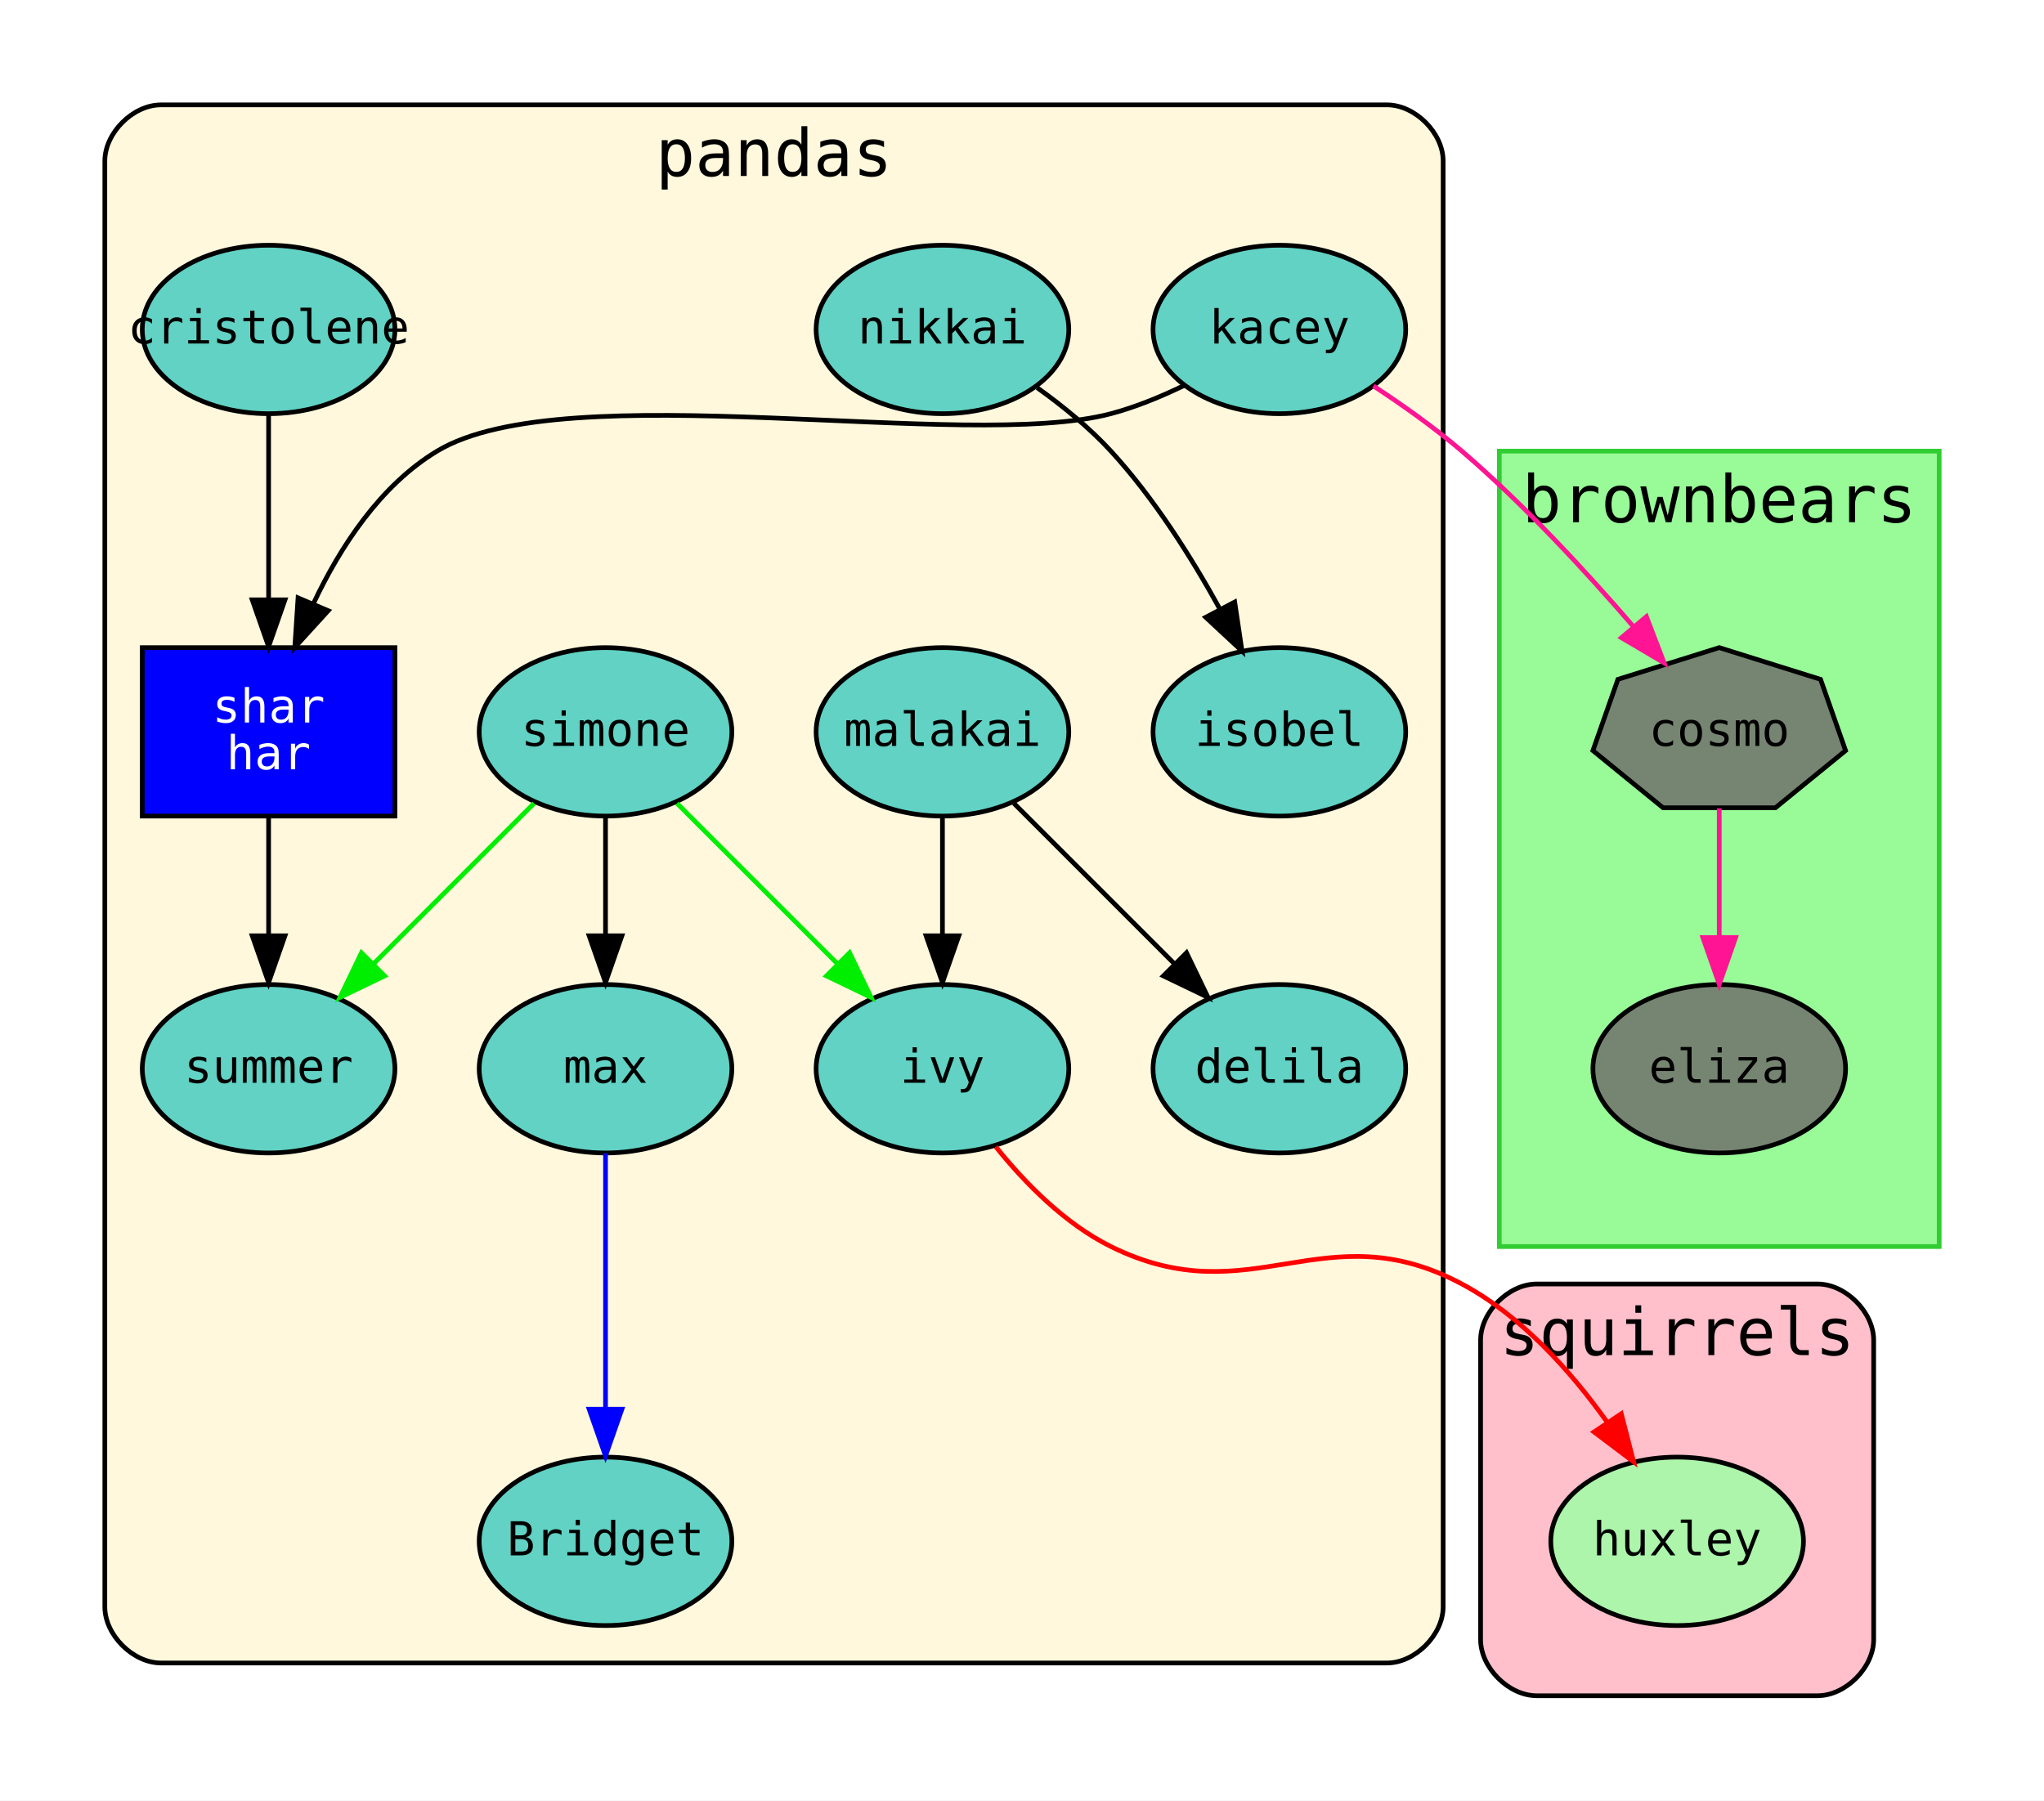
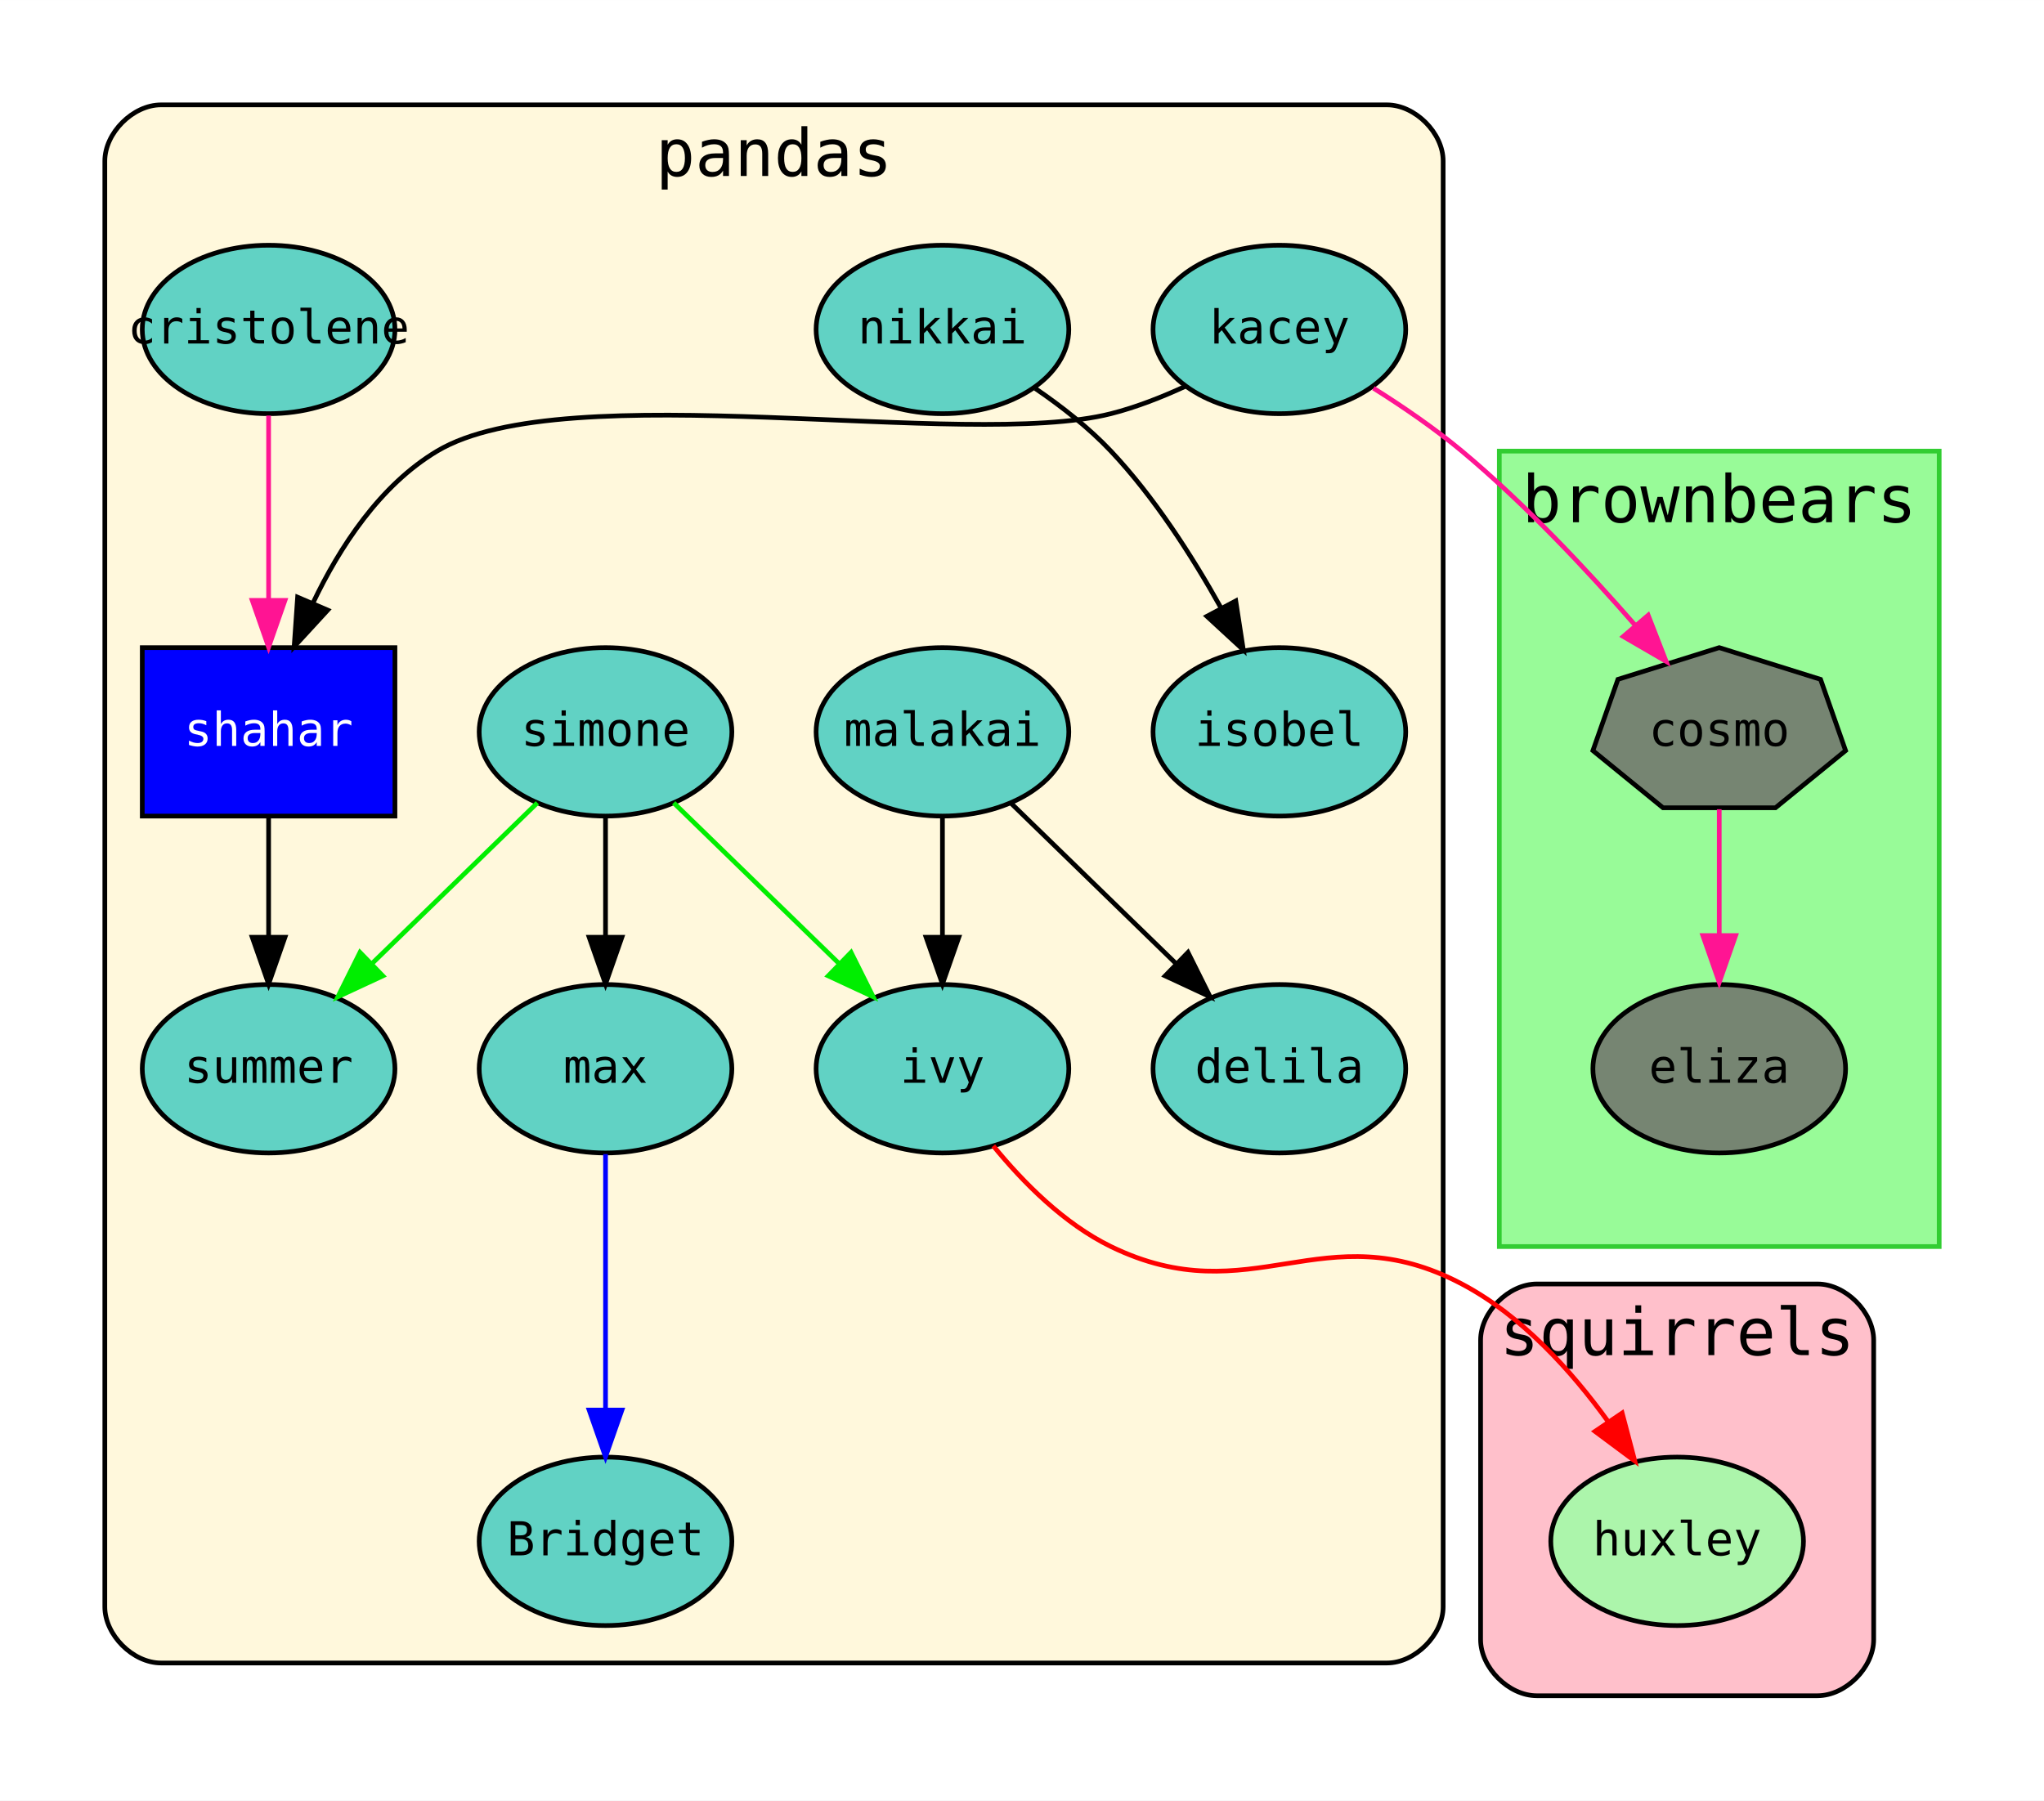
<svg xmlns="http://www.w3.org/2000/svg" xmlns:xlink="http://www.w3.org/1999/xlink" width="437pt" height="385pt" viewBox="0.00 0.00 436.80 384.80">
  <g id="graph0" class="graph" transform="scale(1 1) rotate(0) translate(14.4 370.4)">
-     <polygon fill="#ffffff" stroke="transparent" points="-14.4,14.4 -14.4,-370.4 422.4,-370.4 422.4,14.4 -14.4,14.4" />
-     <g id="clust3" class="cluster">
-       <path fill="#fff8dc" stroke="#000000" d="M20,-15C20,-15 282,-15 282,-15 288,-15 294,-21 294,-27 294,-27 294,-336 294,-336 294,-342 288,-348 282,-348 282,-348 20,-348 20,-348 14,-348 8,-342 8,-336 8,-336 8,-27 8,-27 8,-21 14,-15 20,-15" />
-       <text text-anchor="middle" x="151" y="-332.8" font-family="Monospace" font-size="14.00" fill="#000000">pandas</text>
-     </g>
+     <polygon fill="white" stroke="transparent" points="-14.4,14.4 -14.4,-370.4 422.4,-370.4 422.4,14.4 -14.4,14.4" />
    <g id="clust1" class="cluster">
-       <polygon fill="#98fb98" stroke="#32cd32" points="306,-104 306,-274 400,-274 400,-104 306,-104" />
-       <text text-anchor="middle" x="353" y="-258.8" font-family="Monospace" font-size="14.00" fill="#000000">brownbears</text>
+       <polygon fill="palegreen" stroke="limegreen" points="306,-104 306,-274 400,-274 400,-104 306,-104" />
+       <text text-anchor="middle" x="353" y="-258.8" font-family="Monospace" font-size="14.00">brownbears</text>
    </g>
    <g id="clust2" class="cluster">
-       <path fill="#ffc0cb" stroke="#000000" d="M314,-8C314,-8 374,-8 374,-8 380,-8 386,-14 386,-20 386,-20 386,-84 386,-84 386,-90 380,-96 374,-96 374,-96 314,-96 314,-96 308,-96 302,-90 302,-84 302,-84 302,-20 302,-20 302,-14 308,-8 314,-8" />
-       <text text-anchor="middle" x="344" y="-80.8" font-family="Monospace" font-size="14.00" fill="#000000">squirrels</text>
+       <path fill="pink" stroke="black" d="M314,-8C314,-8 374,-8 374,-8 380,-8 386,-14 386,-20 386,-20 386,-84 386,-84 386,-90 380,-96 374,-96 374,-96 314,-96 314,-96 308,-96 302,-90 302,-84 302,-84 302,-20 302,-20 302,-14 308,-8 314,-8" />
+       <text text-anchor="middle" x="344" y="-80.8" font-family="Monospace" font-size="14.00">squirrels</text>
+     </g>
+     <g id="clust3" class="cluster">
+       <path fill="#fff8dc" stroke="black" d="M20,-15C20,-15 282,-15 282,-15 288,-15 294,-21 294,-27 294,-27 294,-336 294,-336 294,-342 288,-348 282,-348 282,-348 20,-348 20,-348 14,-348 8,-342 8,-336 8,-336 8,-27 8,-27 8,-21 14,-15 20,-15" />
+       <text text-anchor="middle" x="151" y="-332.8" font-family="Monospace" font-size="14.00">pandas</text>
    </g>
    <g id="node1" class="node">
      <g id="a_node1">
        <a xlink:title=": " target="_blank">
-           <ellipse fill="#61d2c4" stroke="#000000" cx="259" cy="-142" rx="27" ry="18" />
-           <text text-anchor="middle" x="259" y="-139" font-family="Monospace" font-size="10.00" fill="#000000">delila</text>
+           <ellipse fill="#61d2c4" stroke="black" cx="259" cy="-142" rx="27" ry="18" />
+           <text text-anchor="middle" x="259" y="-139" font-family="Monospace" font-size="10.00">delila</text>
        </a>
      </g>
    </g>
    <g id="node2" class="node">
      <g id="a_node2">
        <a xlink:title=": " target="_blank">
-           <ellipse fill="#acf5ab" stroke="#000000" cx="344" cy="-41" rx="27" ry="18" />
-           <text text-anchor="middle" x="344" y="-38" font-family="Monospace" font-size="10.00" fill="#000000">huxley</text>
+           <ellipse fill="#acf5ab" stroke="black" cx="344" cy="-41" rx="27" ry="18" />
+           <text text-anchor="middle" x="344" y="-38" font-family="Monospace" font-size="10.00">huxley</text>
        </a>
      </g>
    </g>
    <g id="node3" class="node">
      <g id="a_node3">
        <a xlink:title=": " target="_blank">
-           <polygon fill="#0000ff" stroke="#000000" points="70,-232 16,-232 16,-196 70,-196 70,-232" />
-           <text text-anchor="middle" x="43" y="-216" font-family="Monospace" font-size="10.00" fill="#ffffff">shar</text>
-           <text text-anchor="middle" x="43" y="-206" font-family="Monospace" font-size="10.00" fill="#ffffff">har</text>
+           <ellipse fill="#61d2c4" stroke="black" cx="43" cy="-300" rx="27" ry="18" />
+           <text text-anchor="middle" x="43" y="-297" font-family="Monospace" font-size="10.00">cristolene</text>
        </a>
      </g>
    </g>
-     <g id="node14" class="node">
-       <g id="a_node14">
+     <g id="node11" class="node">
+       <g id="a_node11">
        <a xlink:title=": " target="_blank">
-           <ellipse fill="#61d2c4" stroke="#000000" cx="43" cy="-142" rx="27" ry="18" />
-           <text text-anchor="middle" x="43" y="-139" font-family="Monospace" font-size="10.00" fill="#000000">summer</text>
+           <polygon fill="blue" stroke="black" points="70,-232 16,-232 16,-196 70,-196 70,-232" />
+           <text text-anchor="middle" x="43" y="-211" font-family="Monospace" font-size="10.00" fill="white">shahar</text>
        </a>
      </g>
    </g>
    <g id="edge1" class="edge">
-       <path fill="none" stroke="#000000" d="M43,-195.831C43,-188.131 43,-178.974 43,-170.417" />
-       <polygon fill="#000000" stroke="#000000" points="46.5,-170.413 43,-160.413 39.5,-170.413 46.5,-170.413" />
+       <path fill="none" stroke="deeppink" d="M43,-281.6C43,-270.26 43,-255.23 43,-242.32" />
+       <polygon fill="deeppink" stroke="deeppink" points="46.5,-242.1 43,-232.1 39.5,-242.1 46.5,-242.1" />
    </g>
    <g id="node4" class="node">
      <g id="a_node4">
        <a xlink:title=": " target="_blank">
-           <ellipse fill="#61d2c4" stroke="#000000" cx="43" cy="-300" rx="27" ry="18" />
-           <text text-anchor="middle" x="43" y="-297" font-family="Monospace" font-size="10.00" fill="#000000">cristolene</text>
-         </a>
-       </g>
-     </g>
-     <g id="edge2" class="edge">
-       <path fill="none" stroke="#000000" d="M43,-281.762C43,-270.36 43,-255.434 43,-242.494" />
-       <polygon fill="#000000" stroke="#000000" points="46.5,-242.212 43,-232.212 39.5,-242.212 46.5,-242.212" />
-     </g>
-     <g id="node5" class="node">
-       <g id="a_node5">
-         <a xlink:title=": " target="_blank">
-           <ellipse fill="#61d2c4" stroke="#000000" cx="187" cy="-300" rx="27" ry="18" />
-           <text text-anchor="middle" x="187" y="-297" font-family="Monospace" font-size="10.00" fill="#000000">nikkai</text>
+           <ellipse fill="#61d2c4" stroke="black" cx="187" cy="-300" rx="27" ry="18" />
+           <text text-anchor="middle" x="187" y="-297" font-family="Monospace" font-size="10.00">nikkai</text>
        </a>
      </g>
    </g>
    <g id="node12" class="node">
      <g id="a_node12">
        <a xlink:title=": " target="_blank">
-           <ellipse fill="#61d2c4" stroke="#000000" cx="259" cy="-214" rx="27" ry="18" />
-           <text text-anchor="middle" x="259" y="-211" font-family="Monospace" font-size="10.00" fill="#000000">isobel</text>
+           <ellipse fill="#61d2c4" stroke="black" cx="259" cy="-214" rx="27" ry="18" />
+           <text text-anchor="middle" x="259" y="-211" font-family="Monospace" font-size="10.00">isobel</text>
+         </a>
+       </g>
+     </g>
+     <g id="edge2" class="edge">
+       <path fill="none" stroke="black" d="M206.85,-287.38C212.46,-283.55 218.3,-278.98 223,-274 232.23,-264.21 240.28,-251.67 246.42,-240.68" />
+       <polygon fill="black" stroke="black" points="249.68,-241.99 251.3,-231.52 243.51,-238.7 249.68,-241.99" />
+     </g>
+     <g id="node5" class="node">
+       <g id="a_node5">
+         <a xlink:title=": " target="_blank">
+           <ellipse fill="#768572" stroke="black" cx="353" cy="-142" rx="27" ry="18" />
+           <text text-anchor="middle" x="353" y="-139" font-family="Monospace" font-size="10.00">eliza</text>
+         </a>
+       </g>
+     </g>
+     <g id="node6" class="node">
+       <g id="a_node6">
+         <a xlink:title=": " target="_blank">
+           <ellipse fill="#61d2c4" stroke="black" cx="187" cy="-214" rx="27" ry="18" />
+           <text text-anchor="middle" x="187" y="-211" font-family="Monospace" font-size="10.00">malakai</text>
+         </a>
+       </g>
+     </g>
+     <g id="edge4" class="edge">
+       <path fill="none" stroke="black" d="M201.57,-198.83C211.75,-188.94 225.52,-175.55 237.03,-164.36" />
+       <polygon fill="black" stroke="black" points="239.47,-166.87 244.2,-157.38 234.59,-161.85 239.47,-166.87" />
+     </g>
+     <g id="node15" class="node">
+       <g id="a_node15">
+         <a xlink:title=": " target="_blank">
+           <ellipse fill="#61d2c4" stroke="black" cx="187" cy="-142" rx="27" ry="18" />
+           <text text-anchor="middle" x="187" y="-139" font-family="Monospace" font-size="10.00">ivy</text>
        </a>
      </g>
    </g>
    <g id="edge3" class="edge">
-       <path fill="none" stroke="#000000" d="M207.234,-287.561C212.723,-283.631 218.411,-278.997 223,-274 232.18,-264.004 240.203,-251.306 246.332,-240.168" />
-       <polygon fill="#000000" stroke="#000000" points="249.454,-241.751 251.018,-231.272 243.261,-238.488 249.454,-241.751" />
-     </g>
-     <g id="node6" class="node">
-       <g id="a_node6">
-         <a xlink:title=": " target="_blank">
-           <ellipse fill="#768572" stroke="#000000" cx="353" cy="-142" rx="27" ry="18" />
-           <text text-anchor="middle" x="353" y="-139" font-family="Monospace" font-size="10.00" fill="#000000">eliza</text>
-         </a>
-       </g>
+       <path fill="none" stroke="black" d="M187,-195.7C187,-187.98 187,-178.71 187,-170.11" />
+       <polygon fill="black" stroke="black" points="190.5,-170.1 187,-160.1 183.5,-170.1 190.5,-170.1" />
    </g>
    <g id="node7" class="node">
      <g id="a_node7">
        <a xlink:title=": " target="_blank">
-           <ellipse fill="#61d2c4" stroke="#000000" cx="187" cy="-214" rx="27" ry="18" />
-           <text text-anchor="middle" x="187" y="-211" font-family="Monospace" font-size="10.00" fill="#000000">malakai</text>
+           <ellipse fill="#61d2c4" stroke="black" cx="115" cy="-142" rx="27" ry="18" />
+           <text text-anchor="middle" x="115" y="-139" font-family="Monospace" font-size="10.00">max</text>
        </a>
      </g>
    </g>
-     <g id="edge4" class="edge">
-       <path fill="none" stroke="#000000" d="M202.269,-198.731C212.197,-188.803 225.315,-175.685 236.436,-164.564" />
-       <polygon fill="#000000" stroke="#000000" points="239.156,-166.793 243.753,-157.247 234.207,-161.844 239.156,-166.793" />
-     </g>
-     <g id="node15" class="node">
-       <g id="a_node15">
+     <g id="node8" class="node">
+       <g id="a_node8">
        <a xlink:title=": " target="_blank">
-           <ellipse fill="#61d2c4" stroke="#000000" cx="187" cy="-142" rx="27" ry="18" />
-           <text text-anchor="middle" x="187" y="-139" font-family="Monospace" font-size="10.00" fill="#000000">ivy</text>
+           <ellipse fill="#61d2c4" stroke="black" cx="115" cy="-41" rx="27" ry="18" />
+           <text text-anchor="middle" x="115" y="-38" font-family="Monospace" font-size="10.00">Bridget</text>
        </a>
      </g>
    </g>
    <g id="edge5" class="edge">
-       <path fill="none" stroke="#000000" d="M187,-195.831C187,-188.131 187,-178.974 187,-170.417" />
-       <polygon fill="#000000" stroke="#000000" points="190.5,-170.413 187,-160.413 183.5,-170.413 190.5,-170.413" />
-     </g>
-     <g id="node8" class="node">
-       <g id="a_node8">
-         <a xlink:title=": " target="_blank">
-           <ellipse fill="#61d2c4" stroke="#000000" cx="115" cy="-142" rx="27" ry="18" />
-           <text text-anchor="middle" x="115" y="-139" font-family="Monospace" font-size="10.00" fill="#000000">max</text>
-         </a>
-       </g>
+       <path fill="none" stroke="blue" d="M115,-123.76C115,-108.71 115,-86.62 115,-69.19" />
+       <polygon fill="blue" stroke="blue" points="118.5,-69.05 115,-59.05 111.5,-69.05 118.5,-69.05" />
    </g>
    <g id="node9" class="node">
      <g id="a_node9">
        <a xlink:title=": " target="_blank">
-           <ellipse fill="#61d2c4" stroke="#000000" cx="115" cy="-41" rx="27" ry="18" />
-           <text text-anchor="middle" x="115" y="-38" font-family="Monospace" font-size="10.00" fill="#000000">Bridget</text>
+           <ellipse fill="#61d2c4" stroke="black" cx="115" cy="-214" rx="27" ry="18" />
+           <text text-anchor="middle" x="115" y="-211" font-family="Monospace" font-size="10.00">simone</text>
+         </a>
+       </g>
+     </g>
+     <g id="edge8" class="edge">
+       <path fill="none" stroke="black" d="M115,-195.7C115,-187.98 115,-178.71 115,-170.11" />
+       <polygon fill="black" stroke="black" points="118.5,-170.1 115,-160.1 111.5,-170.1 118.5,-170.1" />
+     </g>
+     <g id="node14" class="node">
+       <g id="a_node14">
+         <a xlink:title=": " target="_blank">
+           <ellipse fill="#61d2c4" stroke="black" cx="43" cy="-142" rx="27" ry="18" />
+           <text text-anchor="middle" x="43" y="-139" font-family="Monospace" font-size="10.00">summer</text>
        </a>
      </g>
    </g>
    <g id="edge6" class="edge">
-       <path fill="none" stroke="#0000ff" d="M115,-123.943C115,-108.813 115,-86.945 115,-69.461" />
-       <polygon fill="#0000ff" stroke="#0000ff" points="118.5,-69.241 115,-59.241 111.5,-69.241 118.5,-69.241" />
+       <path fill="none" stroke="#00ee00" d="M100.43,-198.83C90.25,-188.94 76.48,-175.55 64.97,-164.36" />
+       <polygon fill="#00ee00" stroke="#00ee00" points="67.41,-161.85 57.8,-157.38 62.53,-166.87 67.41,-161.85" />
+     </g>
+     <g id="edge7" class="edge">
+       <path fill="none" stroke="#00ee00" d="M129.57,-198.83C139.75,-188.94 153.52,-175.55 165.03,-164.36" />
+       <polygon fill="#00ee00" stroke="#00ee00" points="167.47,-166.87 172.2,-157.38 162.59,-161.85 167.47,-166.87" />
    </g>
    <g id="node10" class="node">
      <g id="a_node10">
        <a xlink:title=": " target="_blank">
-           <ellipse fill="#61d2c4" stroke="#000000" cx="115" cy="-214" rx="27" ry="18" />
-           <text text-anchor="middle" x="115" y="-211" font-family="Monospace" font-size="10.00" fill="#000000">simone</text>
+           <polygon fill="#768572" stroke="black" points="380,-209.99 374.65,-225.22 353,-232 331.35,-225.22 326,-209.99 340.98,-197.78 365.02,-197.78 380,-209.99" />
+           <text text-anchor="middle" x="353" y="-211" font-family="Monospace" font-size="10.00">cosmo</text>
        </a>
      </g>
    </g>
-     <g id="edge7" class="edge">
-       <path fill="none" stroke="#000000" d="M115,-195.831C115,-188.131 115,-178.974 115,-170.417" />
-       <polygon fill="#000000" stroke="#000000" points="118.5,-170.413 115,-160.413 111.5,-170.413 118.5,-170.413" />
-     </g>
-     <g id="edge8" class="edge">
-       <path fill="none" stroke="#00ee00" d="M99.731,-198.731C89.803,-188.803 76.685,-175.685 65.564,-164.564" />
-       <polygon fill="#00ee00" stroke="#00ee00" points="67.793,-161.844 58.247,-157.247 62.844,-166.793 67.793,-161.844" />
-     </g>
    <g id="edge9" class="edge">
-       <path fill="none" stroke="#00ee00" d="M130.269,-198.731C140.197,-188.803 153.315,-175.685 164.436,-164.564" />
-       <polygon fill="#00ee00" stroke="#00ee00" points="167.156,-166.793 171.753,-157.247 162.207,-161.844 167.156,-166.793" />
-     </g>
-     <g id="node11" class="node">
-       <g id="a_node11">
-         <a xlink:title=": " target="_blank">
-           <polygon fill="#768572" stroke="#000000" points="380,-209.995 374.652,-225.223 353,-232 331.348,-225.223 326,-209.995 340.984,-197.783 365.016,-197.783 380,-209.995" />
-           <text text-anchor="middle" x="353" y="-211" font-family="Monospace" font-size="10.00" fill="#000000">cosmo</text>
-         </a>
-       </g>
+       <path fill="none" stroke="deeppink" d="M353,-197.46C353,-189.59 353,-179.79 353,-170.68" />
+       <polygon fill="deeppink" stroke="deeppink" points="356.5,-170.46 353,-160.46 349.5,-170.46 356.5,-170.46" />
    </g>
    <g id="edge10" class="edge">
-       <path fill="none" stroke="#ff1493" d="M353,-197.662C353,-189.523 353,-179.449 353,-170.119" />
-       <polygon fill="#ff1493" stroke="#ff1493" points="356.5,-170.042 353,-160.042 349.5,-170.042 356.5,-170.042" />
+       <path fill="none" stroke="black" d="M43,-195.7C43,-187.98 43,-178.71 43,-170.11" />
+       <polygon fill="black" stroke="black" points="46.5,-170.1 43,-160.1 39.5,-170.1 46.5,-170.1" />
    </g>
    <g id="node13" class="node">
      <g id="a_node13">
        <a xlink:title=": " target="_blank">
-           <ellipse fill="#61d2c4" stroke="#000000" cx="259" cy="-300" rx="27" ry="18" />
-           <text text-anchor="middle" x="259" y="-297" font-family="Monospace" font-size="10.00" fill="#000000">kacey</text>
+           <ellipse fill="#61d2c4" stroke="black" cx="259" cy="-300" rx="27" ry="18" />
+           <text text-anchor="middle" x="259" y="-297" font-family="Monospace" font-size="10.00">kacey</text>
        </a>
      </g>
    </g>
    <g id="edge11" class="edge">
-       <path fill="none" stroke="#000000" d="M238.63,-288.024C233.668,-285.616 228.268,-283.399 223,-282 192.024,-273.774 106.441,-290.558 79,-274 66.854,-266.671 58.298,-253.542 52.584,-241.431" />
-       <polygon fill="#000000" stroke="#000000" points="55.734,-239.896 48.596,-232.066 49.294,-242.638 55.734,-239.896" />
+       <path fill="none" stroke="deeppink" d="M279.11,-287.45C285.39,-283.5 292.19,-278.84 298,-274 311.45,-262.78 324.9,-248.43 335.12,-236.69" />
+       <polygon fill="deeppink" stroke="deeppink" points="337.81,-238.93 341.65,-229.06 332.49,-234.38 337.81,-238.93" />
    </g>
    <g id="edge12" class="edge">
-       <path fill="none" stroke="#ff1493" d="M279.108,-287.921C285.39,-283.804 292.191,-278.977 298,-274 311.253,-262.645 324.519,-248.282 334.701,-236.456" />
-       <polygon fill="#ff1493" stroke="#ff1493" points="337.438,-238.639 341.219,-228.742 332.092,-234.121 337.438,-238.639" />
+       <path fill="none" stroke="black" d="M238.95,-287.87C233.89,-285.53 228.36,-283.36 223,-282 191.93,-274.12 106.5,-290.46 79,-274 66.81,-266.71 58.2,-253.55 52.46,-241.5" />
+       <polygon fill="black" stroke="black" points="55.63,-240.02 48.46,-232.22 49.2,-242.78 55.63,-240.02" />
    </g>
    <g id="edge13" class="edge">
-       <path fill="none" stroke="#ff0000" d="M198.409,-125.315C204.704,-117.487 213.225,-108.835 223,-104 253.048,-89.138 268.426,-111.784 298,-96 310.651,-89.248 321.232,-77.434 329.043,-66.483" />
-       <polygon fill="#ff0000" stroke="#ff0000" points="332.065,-68.259 334.7,-57.998 326.241,-64.376 332.065,-68.259" />
+       <path fill="none" stroke="red" d="M197.87,-125.51C204.25,-117.69 213.01,-108.86 223,-104 253.15,-89.34 268.36,-111.65 298,-96 310.72,-89.29 321.41,-77.46 329.27,-66.58" />
+       <polygon fill="red" stroke="red" points="332.25,-68.42 334.95,-58.18 326.45,-64.5 332.25,-68.42" />
    </g>
  </g>
</svg>
